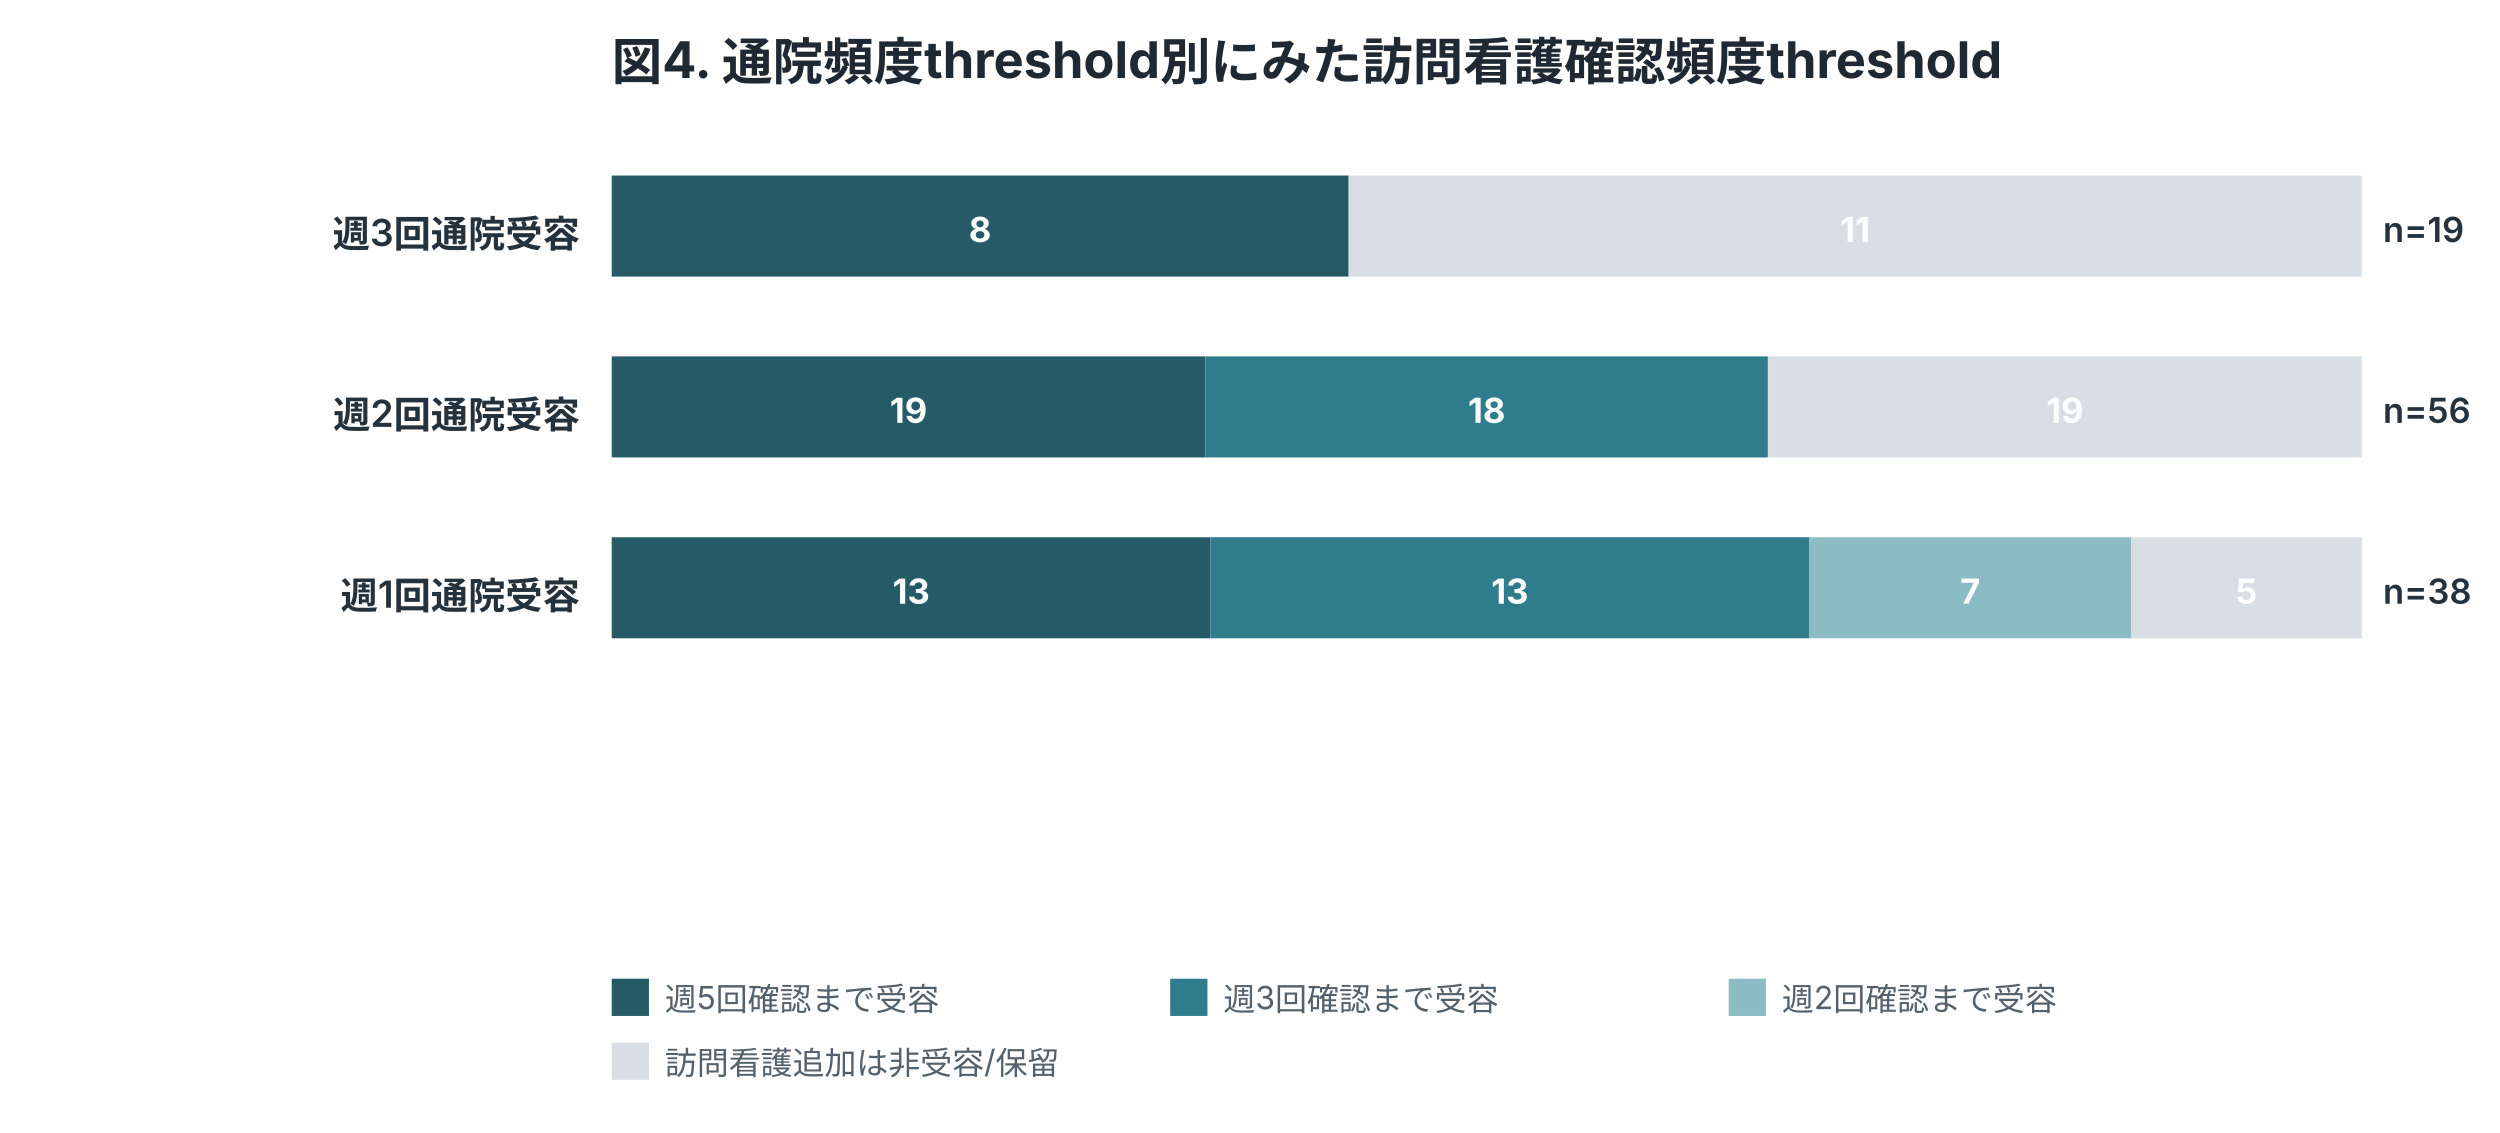
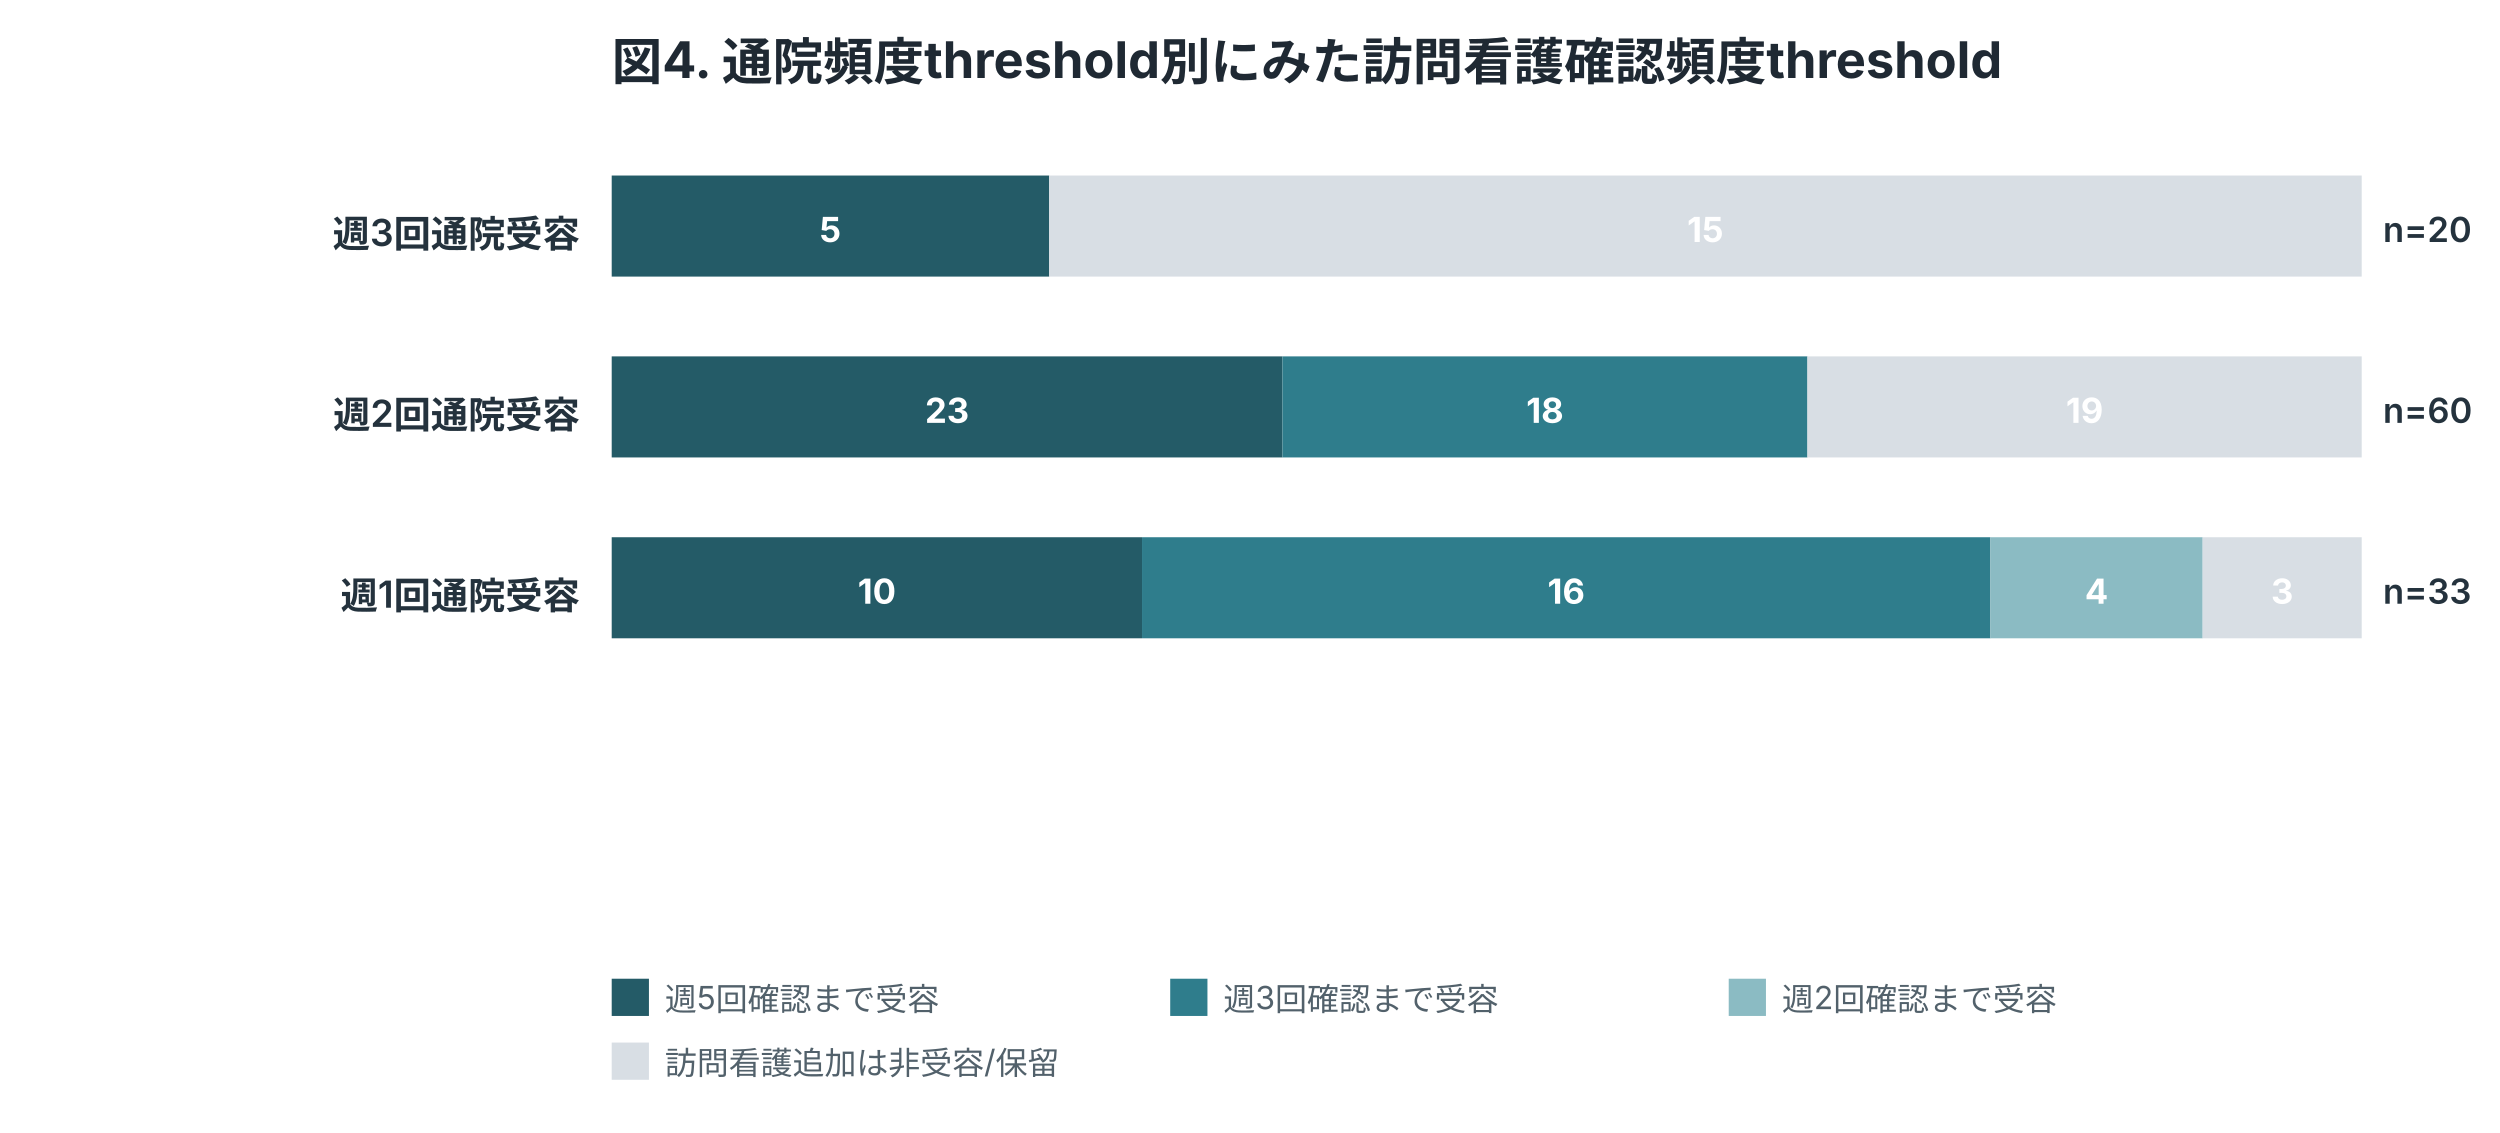
<svg xmlns="http://www.w3.org/2000/svg" width="940" height="426" viewBox="0 0 940 426" role="img">
  <style>
.title{font:700 19px -apple-system,BlinkMacSystemFont,"Segoe UI",sans-serif;fill:#1f2933}
.label{font:600 14px -apple-system,BlinkMacSystemFont,"Segoe UI",sans-serif;fill:#24323d}
.num{font:600 13px -apple-system,BlinkMacSystemFont,"Segoe UI",sans-serif;fill:#24323d}
.axis,.legend,.note{font:12px -apple-system,BlinkMacSystemFont,"Segoe UI",sans-serif;fill:#52616b}
.inside{font:700 13px -apple-system,BlinkMacSystemFont,"Segoe UI",sans-serif;fill:white}
.big{font:700 34px -apple-system,BlinkMacSystemFont,"Segoe UI",sans-serif;fill:#1f2933}
</style>
  <rect width="100%" height="100%" fill="white" />
  <text x="230" y="30" class="title">図4. 通院頻度threshold別にみた訪問看護確認頻度threshold</text>
  <text x="218" y="93" text-anchor="end" class="label">週3回通院受容</text>
-   <rect x="230.0" y="66" width="277.1" height="38" fill="#245b67" />
-   <text x="368.5" y="91" text-anchor="middle" class="inside">8</text>
-   <rect x="507.1" y="66" width="380.9" height="38" fill="#d8dee4" />
-   <text x="697.5" y="91" text-anchor="middle" class="inside">11</text>
-   <text x="896" y="91" class="num">n=19</text>
+   <rect x="230.0" y="66" width="164.5" height="38" fill="#245b67" />
+   <text x="312.2" y="91" text-anchor="middle" class="inside">5</text>
+   <rect x="394.5" y="66" width="493.5" height="38" fill="#d8dee4" />
+   <text x="641.2" y="91" text-anchor="middle" class="inside">15</text>
+   <text x="896" y="91" class="num">n=20</text>
  <text x="218" y="161" text-anchor="end" class="label">週2回通院受容</text>
-   <rect x="230.0" y="134" width="223.2" height="38" fill="#245b67" />
-   <text x="341.6" y="159" text-anchor="middle" class="inside">19</text>
-   <rect x="453.2" y="134" width="211.5" height="38" fill="#2f7d8c" />
-   <text x="559.0" y="159" text-anchor="middle" class="inside">18</text>
-   <rect x="664.8" y="134" width="223.2" height="38" fill="#d8dee4" />
-   <text x="776.4" y="159" text-anchor="middle" class="inside">19</text>
-   <text x="896" y="159" class="num">n=56</text>
+   <rect x="230.0" y="134" width="252.2" height="38" fill="#245b67" />
+   <text x="356.1" y="159" text-anchor="middle" class="inside">23</text>
+   <rect x="482.2" y="134" width="197.4" height="38" fill="#2f7d8c" />
+   <text x="580.9" y="159" text-anchor="middle" class="inside">18</text>
+   <rect x="679.6" y="134" width="208.4" height="38" fill="#d8dee4" />
+   <text x="783.8" y="159" text-anchor="middle" class="inside">19</text>
+   <text x="896" y="159" class="num">n=60</text>
  <text x="218" y="229" text-anchor="end" class="label">週1回通院受容</text>
-   <rect x="230.0" y="202" width="225.1" height="38" fill="#245b67" />
-   <text x="342.6" y="227" text-anchor="middle" class="inside">13</text>
-   <rect x="455.1" y="202" width="225.1" height="38" fill="#2f7d8c" />
-   <text x="567.7" y="227" text-anchor="middle" class="inside">13</text>
-   <rect x="680.2" y="202" width="121.2" height="38" fill="#8bbbc3" />
-   <text x="740.8" y="227" text-anchor="middle" class="inside">7</text>
-   <rect x="801.4" y="202" width="86.6" height="38" fill="#d8dee4" />
-   <text x="844.7" y="227" text-anchor="middle" class="inside">5</text>
-   <text x="896" y="227" class="num">n=38</text>
+   <rect x="230.0" y="202" width="199.4" height="38" fill="#245b67" />
+   <text x="329.7" y="227" text-anchor="middle" class="inside">10</text>
+   <rect x="429.4" y="202" width="319.0" height="38" fill="#2f7d8c" />
+   <text x="588.9" y="227" text-anchor="middle" class="inside">16</text>
+   <rect x="748.4" y="202" width="79.8" height="38" fill="#8bbbc3" />
+   <text x="788.3" y="227" text-anchor="middle" class="inside">4</text>
+   <rect x="828.2" y="202" width="59.8" height="38" fill="#d8dee4" />
+   <text x="858.1" y="227" text-anchor="middle" class="inside">3</text>
+   <text x="896" y="227" class="num">n=33</text>
  <rect x="230" y="368" width="14" height="14" fill="#245b67" />
  <text x="250" y="380" class="legend">週5回確認まで受容</text>
  <rect x="440" y="368" width="14" height="14" fill="#2f7d8c" />
  <text x="460" y="380" class="legend">週3回確認まで受容</text>
  <rect x="650" y="368" width="14" height="14" fill="#8bbbc3" />
  <text x="670" y="380" class="legend">週2回確認まで受容</text>
  <rect x="230" y="392" width="14" height="14" fill="#d8dee4" />
  <text x="250" y="404" class="legend">訪問看護追加は非受容/保留</text>
</svg>
